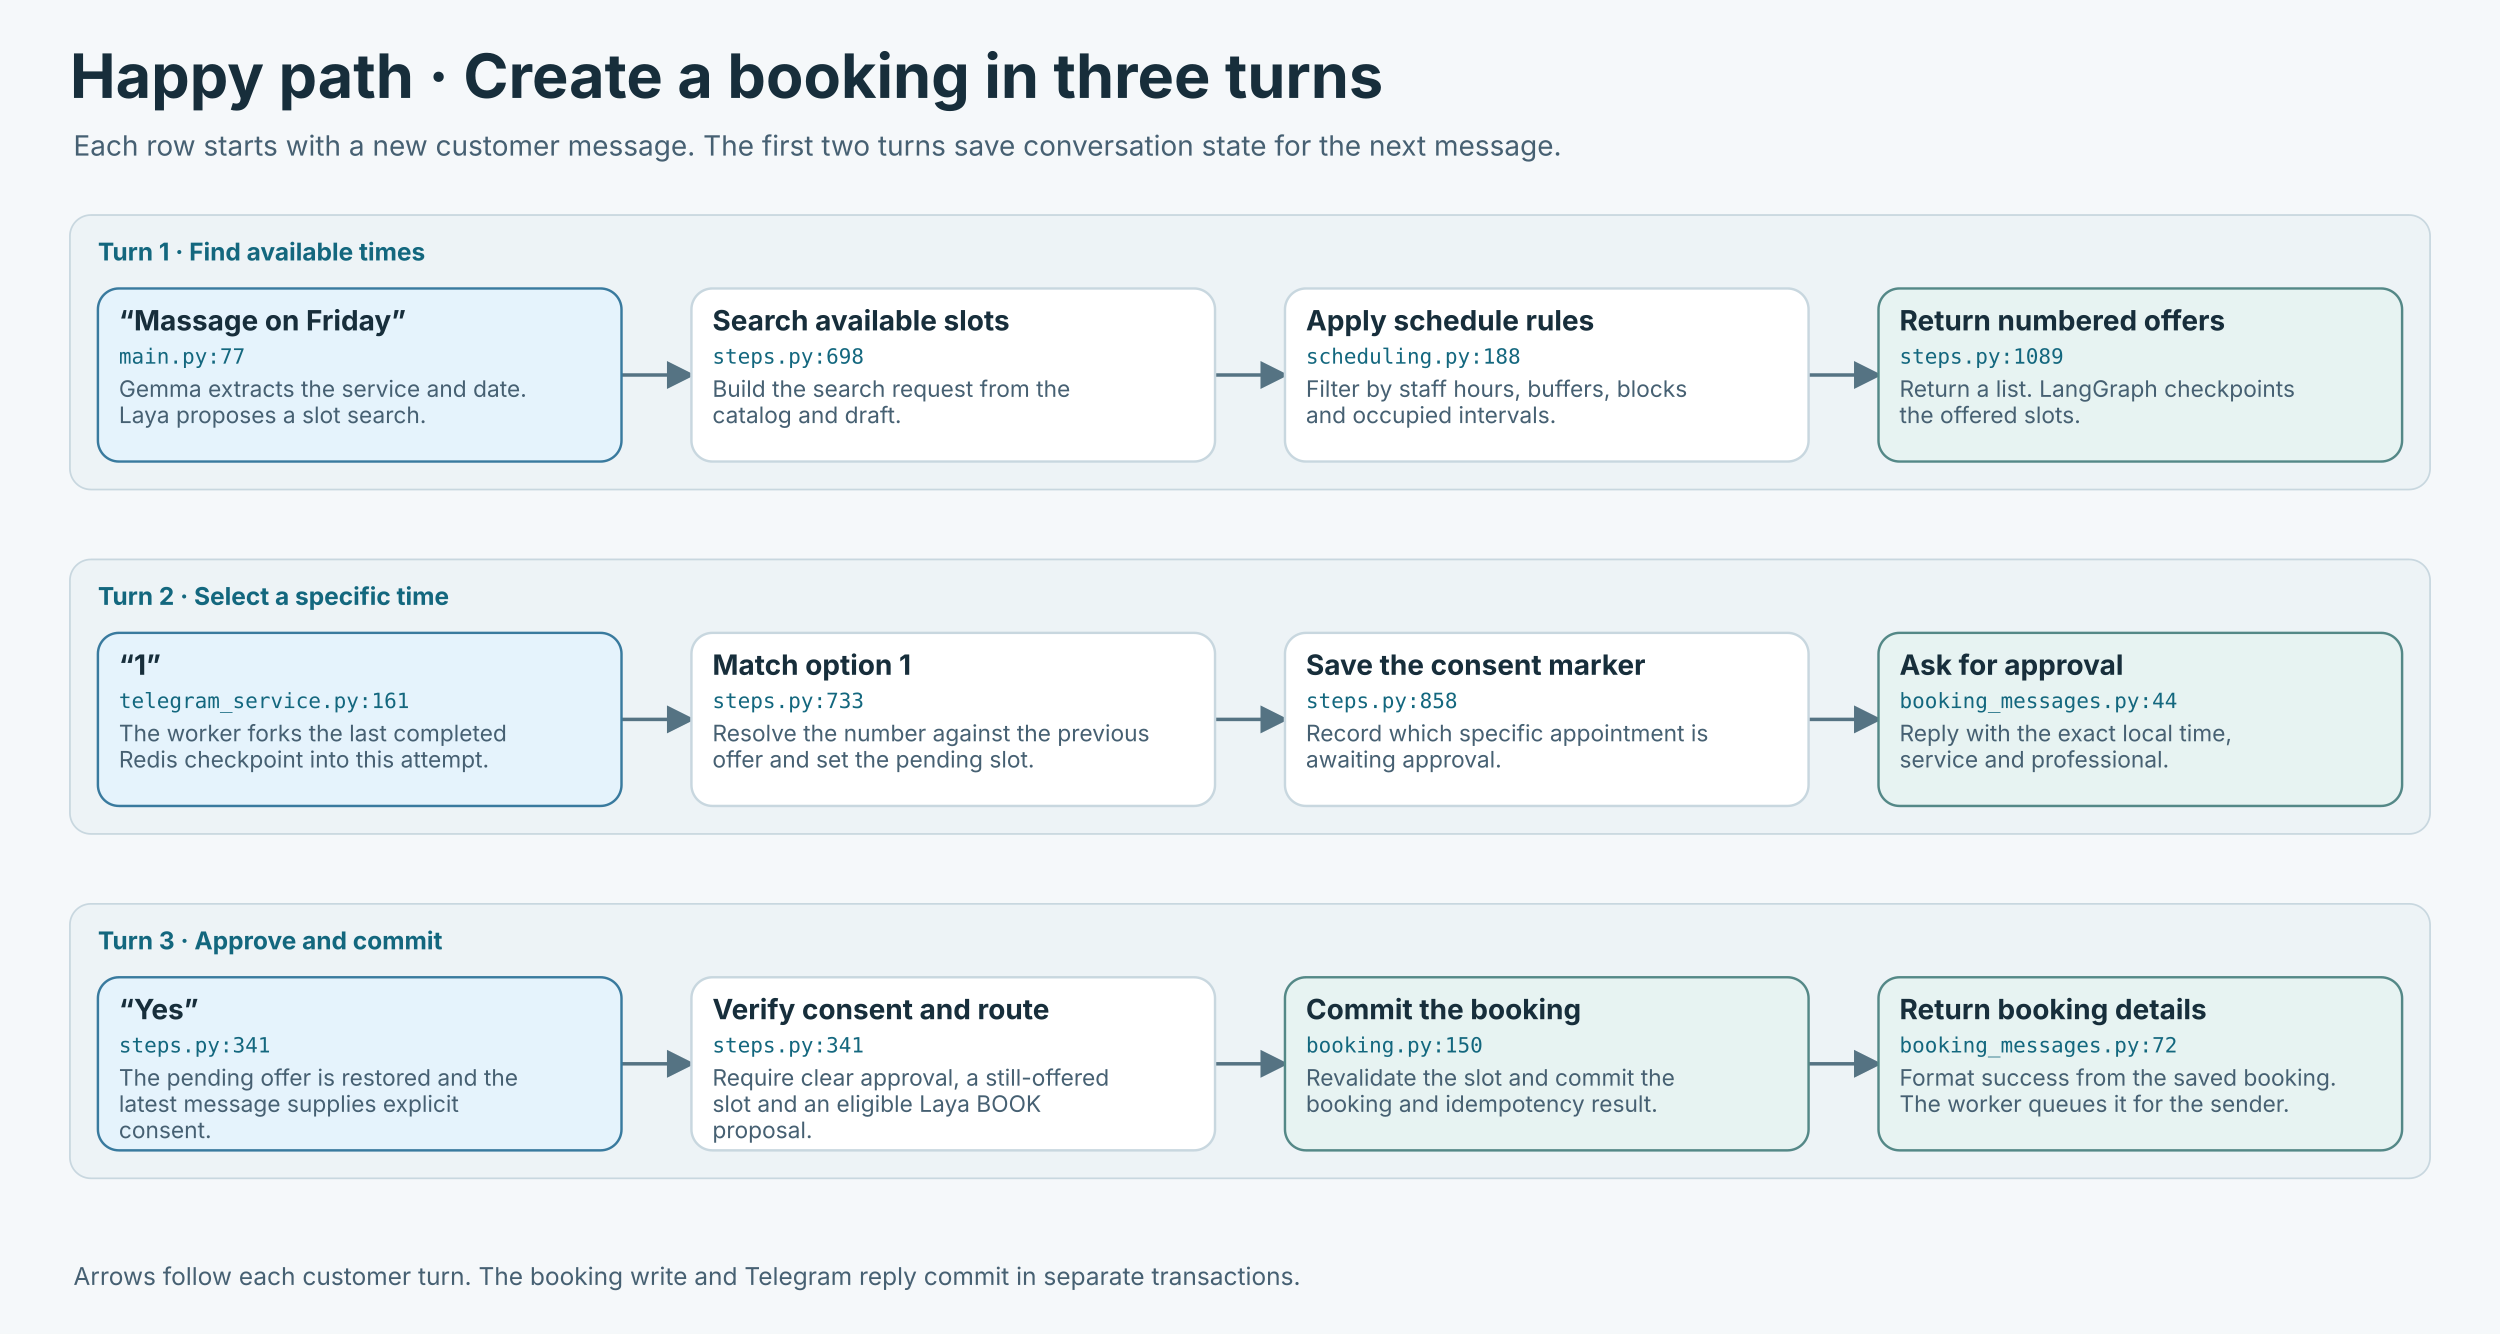
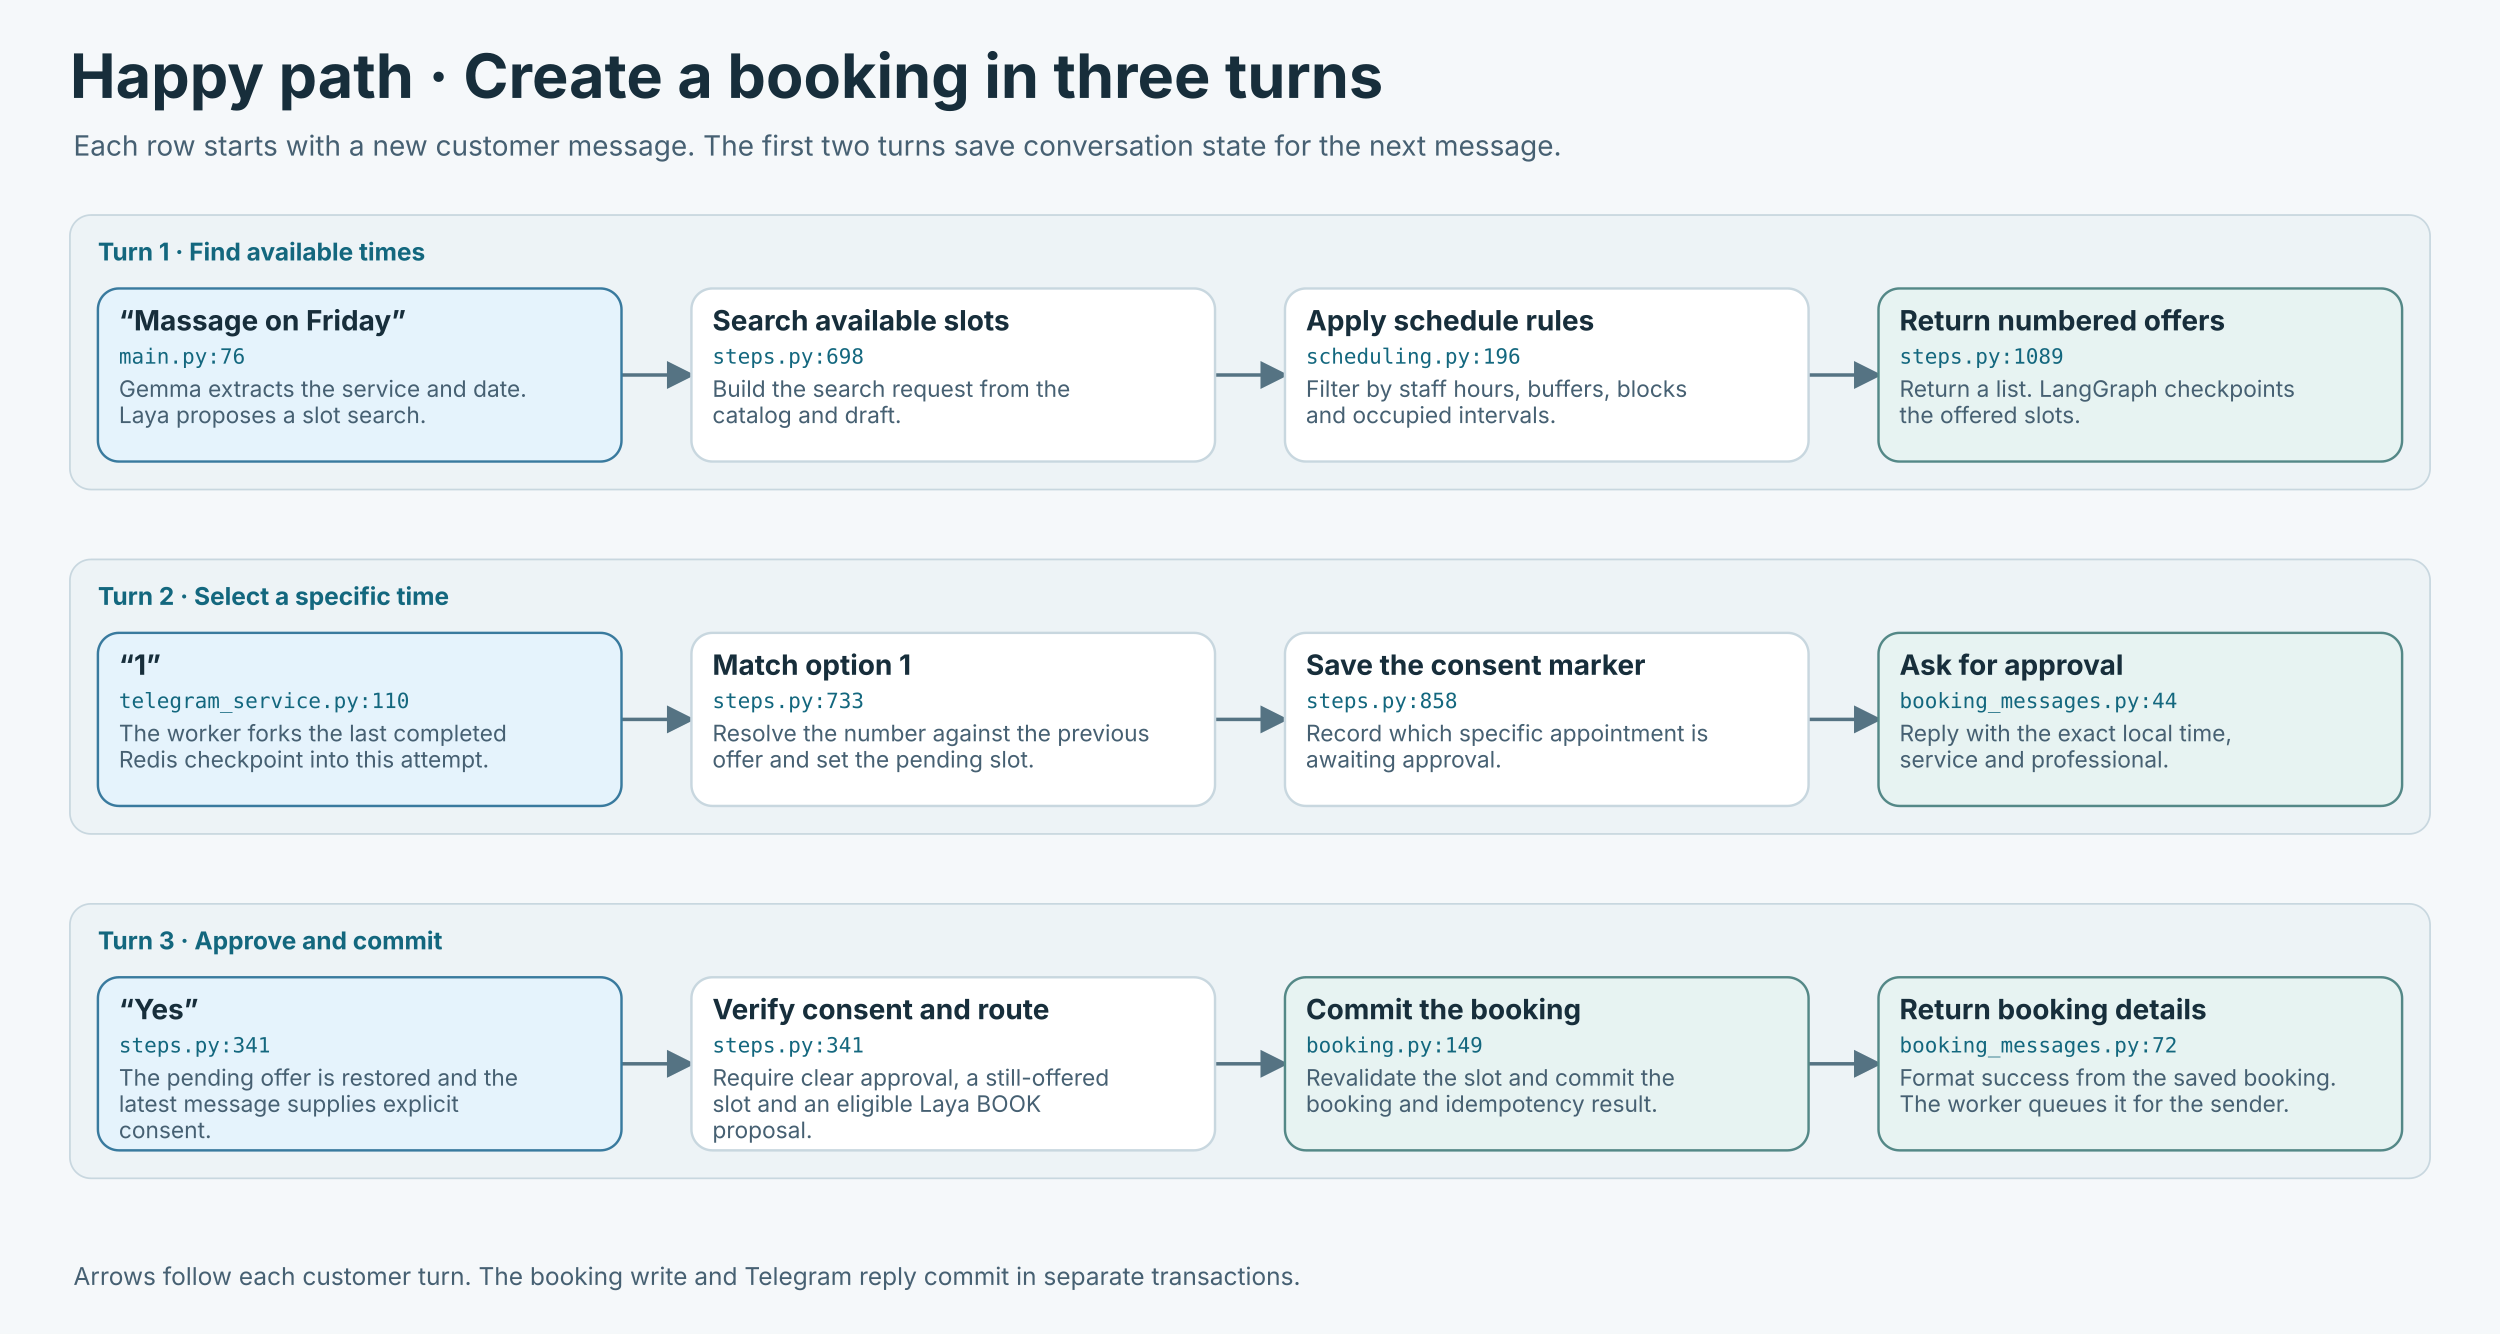
<svg xmlns="http://www.w3.org/2000/svg" viewBox="0 0 1430 763" width="1430" height="763" role="img" aria-label="Happy path · Create a booking in three turns">
  <rect x="0" y="0" width="1430" height="763" rx="0" fill="#f5f8fa" stroke="none" stroke-width="1" />
  <text x="40" y="56" fill="#172e3b" font-size="35" font-weight="700" font-family="system-ui, -apple-system, sans-serif">Happy path · Create a booking in three turns</text>
  <text x="42" y="89" fill="#466072" font-size="16" font-weight="400" font-family="system-ui, -apple-system, sans-serif">Each row starts with a new customer message. The first two turns save conversation state for the next message.</text>
  <defs>
    <marker id="arrow" markerWidth="8" markerHeight="8" refX="7" refY="4" orient="auto">
      <path d="M0 0L8 4L0 8Z" fill="#557383" />
    </marker>
  </defs>
  <rect x="40" y="123" width="1350" height="157" rx="12" fill="#edf3f6" stroke="#c8d7df" stroke-width="1" />
  <rect x="40" y="320" width="1350" height="157" rx="12" fill="#edf3f6" stroke="#c8d7df" stroke-width="1" />
  <rect x="40" y="517" width="1350" height="157" rx="12" fill="#edf3f6" stroke="#c8d7df" stroke-width="1" />
  <polyline points="355.5,214.5 395.5,214.5" stroke="#557383" stroke-width="2" fill="none" marker-end="url(#arrow)" data-from="request" data-to="search" data-kind="flow" />
  <polyline points="695.0,214.5 735.0,214.5" stroke="#557383" stroke-width="2" fill="none" marker-end="url(#arrow)" data-from="search" data-to="availability" data-kind="flow" />
  <polyline points="1034.5,214.5 1074.5,214.5" stroke="#557383" stroke-width="2" fill="none" marker-end="url(#arrow)" data-from="availability" data-to="offer" data-kind="flow" />
  <polyline points="355.5,411.5 395.5,411.5" stroke="#557383" stroke-width="2" fill="none" marker-end="url(#arrow)" data-from="choice" data-to="select" data-kind="flow" />
  <polyline points="695.0,411.5 735.0,411.5" stroke="#557383" stroke-width="2" fill="none" marker-end="url(#arrow)" data-from="select" data-to="prepare" data-kind="flow" />
  <polyline points="1034.5,411.5 1074.5,411.5" stroke="#557383" stroke-width="2" fill="none" marker-end="url(#arrow)" data-from="prepare" data-to="ask" data-kind="flow" />
  <polyline points="355.5,608.5 395.5,608.5" stroke="#557383" stroke-width="2" fill="none" marker-end="url(#arrow)" data-from="yes" data-to="gate" data-kind="flow" />
  <polyline points="695.0,608.5 735.0,608.5" stroke="#557383" stroke-width="2" fill="none" marker-end="url(#arrow)" data-from="gate" data-to="create" data-kind="flow" />
  <polyline points="1034.5,608.5 1074.5,608.5" stroke="#557383" stroke-width="2" fill="none" marker-end="url(#arrow)" data-from="create" data-to="done" data-kind="flow" />
  <rect x="55" y="131" width="239" height="25" rx="2" fill="#edf3f6" stroke="none" stroke-width="1" />
  <text x="56" y="149" fill="#13677e" font-size="14" font-weight="700" font-family="system-ui, -apple-system, sans-serif">Turn 1 · Find available times</text>
  <g id="request" data-source="app/main.py#telegram_webhook">
-     <a href="https://github.com/ktakanopy/capy-appointment-bot/blob/72bab8b361b592df1df9eb6e5e6993bb513bc036/app/main.py#L77">
+     <a href="https://github.com/ktakanopy/capy-appointment-bot/blob/74ad694028cda5022582d3e426b95d6573960624/app/main.py#L76">
      <rect x="56.0" y="165" width="299.5" height="99" rx="12" fill="#e5f3fc" stroke="#397a9e" stroke-width="1.4" />
      <text x="68.0" y="189" fill="#172e3b" font-size="16" font-weight="700" font-family="system-ui, -apple-system, sans-serif">“Massage on Friday”</text>
-       <text x="68.0" y="208" fill="#13677e" font-size="12" font-weight="400" font-family="ui-monospace, Menlo, monospace">main.py:77</text>
+       <text x="68.0" y="208" fill="#13677e" font-size="12" font-weight="400" font-family="ui-monospace, Menlo, monospace">main.py:76</text>
      <text x="68.0" y="227" fill="#466072" font-size="13" font-weight="400" font-family="system-ui, -apple-system, sans-serif">Gemma extracts the service and date.</text>
      <text x="68.0" y="242" fill="#466072" font-size="13" font-weight="400" font-family="system-ui, -apple-system, sans-serif">Laya proposes a slot search.</text>
    </a>
  </g>
  <g id="search" data-source="app/graph/steps.py#search">
-     <a href="https://github.com/ktakanopy/capy-appointment-bot/blob/72bab8b361b592df1df9eb6e5e6993bb513bc036/app/graph/steps.py#L698">
+     <a href="https://github.com/ktakanopy/capy-appointment-bot/blob/74ad694028cda5022582d3e426b95d6573960624/app/graph/steps.py#L698">
      <rect x="395.5" y="165" width="299.5" height="99" rx="12" fill="#ffffff" stroke="#c8d7df" stroke-width="1.4" />
      <text x="407.5" y="189" fill="#172e3b" font-size="16" font-weight="700" font-family="system-ui, -apple-system, sans-serif">Search available slots</text>
      <text x="407.5" y="208" fill="#13677e" font-size="12" font-weight="400" font-family="ui-monospace, Menlo, monospace">steps.py:698</text>
      <text x="407.5" y="227" fill="#466072" font-size="13" font-weight="400" font-family="system-ui, -apple-system, sans-serif">Build the search request from the</text>
      <text x="407.5" y="242" fill="#466072" font-size="13" font-weight="400" font-family="system-ui, -apple-system, sans-serif">catalog and draft.</text>
    </a>
  </g>
  <g id="availability" data-source="app/scheduling.py#AvailabilityService.search">
-     <a href="https://github.com/ktakanopy/capy-appointment-bot/blob/72bab8b361b592df1df9eb6e5e6993bb513bc036/app/scheduling.py#L188">
+     <a href="https://github.com/ktakanopy/capy-appointment-bot/blob/74ad694028cda5022582d3e426b95d6573960624/app/scheduling.py#L196">
      <rect x="735.0" y="165" width="299.5" height="99" rx="12" fill="#ffffff" stroke="#c8d7df" stroke-width="1.4" />
      <text x="747.0" y="189" fill="#172e3b" font-size="16" font-weight="700" font-family="system-ui, -apple-system, sans-serif">Apply schedule rules</text>
-       <text x="747.0" y="208" fill="#13677e" font-size="12" font-weight="400" font-family="ui-monospace, Menlo, monospace">scheduling.py:188</text>
+       <text x="747.0" y="208" fill="#13677e" font-size="12" font-weight="400" font-family="ui-monospace, Menlo, monospace">scheduling.py:196</text>
      <text x="747.0" y="227" fill="#466072" font-size="13" font-weight="400" font-family="system-ui, -apple-system, sans-serif">Filter by staff hours, buffers, blocks</text>
      <text x="747.0" y="242" fill="#466072" font-size="13" font-weight="400" font-family="system-ui, -apple-system, sans-serif">and occupied intervals.</text>
    </a>
  </g>
  <g id="offer" data-source="app/graph/steps.py#persist">
-     <a href="https://github.com/ktakanopy/capy-appointment-bot/blob/72bab8b361b592df1df9eb6e5e6993bb513bc036/app/graph/steps.py#L1089">
+     <a href="https://github.com/ktakanopy/capy-appointment-bot/blob/74ad694028cda5022582d3e426b95d6573960624/app/graph/steps.py#L1089">
      <rect x="1074.5" y="165" width="299.5" height="99" rx="12" fill="#e7f3f2" stroke="#548887" stroke-width="1.4" />
      <text x="1086.5" y="189" fill="#172e3b" font-size="16" font-weight="700" font-family="system-ui, -apple-system, sans-serif">Return numbered offers</text>
      <text x="1086.5" y="208" fill="#13677e" font-size="12" font-weight="400" font-family="ui-monospace, Menlo, monospace">steps.py:1089</text>
      <text x="1086.5" y="227" fill="#466072" font-size="13" font-weight="400" font-family="system-ui, -apple-system, sans-serif">Return a list. LangGraph checkpoints</text>
      <text x="1086.5" y="242" fill="#466072" font-size="13" font-weight="400" font-family="system-ui, -apple-system, sans-serif">the offered slots.</text>
    </a>
  </g>
  <rect x="55" y="328" width="255" height="25" rx="2" fill="#edf3f6" stroke="none" stroke-width="1" />
  <text x="56" y="346" fill="#13677e" font-size="14" font-weight="700" font-family="system-ui, -apple-system, sans-serif">Turn 2 · Select a specific time</text>
  <g id="choice" data-source="app/telegram_service.py#_restore_turn_checkpoint">
-     <a href="https://github.com/ktakanopy/capy-appointment-bot/blob/72bab8b361b592df1df9eb6e5e6993bb513bc036/app/telegram_service.py#L161">
+     <a href="https://github.com/ktakanopy/capy-appointment-bot/blob/74ad694028cda5022582d3e426b95d6573960624/app/telegram_service.py#L110">
      <rect x="56.0" y="362" width="299.5" height="99" rx="12" fill="#e5f3fc" stroke="#397a9e" stroke-width="1.4" />
      <text x="68.0" y="386" fill="#172e3b" font-size="16" font-weight="700" font-family="system-ui, -apple-system, sans-serif">“1”</text>
-       <text x="68.0" y="405" fill="#13677e" font-size="12" font-weight="400" font-family="ui-monospace, Menlo, monospace">telegram_service.py:161</text>
+       <text x="68.0" y="405" fill="#13677e" font-size="12" font-weight="400" font-family="ui-monospace, Menlo, monospace">telegram_service.py:110</text>
      <text x="68.0" y="424" fill="#466072" font-size="13" font-weight="400" font-family="system-ui, -apple-system, sans-serif">The worker forks the last completed</text>
      <text x="68.0" y="439" fill="#466072" font-size="13" font-weight="400" font-family="system-ui, -apple-system, sans-serif">Redis checkpoint into this attempt.</text>
    </a>
  </g>
  <g id="select" data-source="app/graph/steps.py#select">
-     <a href="https://github.com/ktakanopy/capy-appointment-bot/blob/72bab8b361b592df1df9eb6e5e6993bb513bc036/app/graph/steps.py#L733">
+     <a href="https://github.com/ktakanopy/capy-appointment-bot/blob/74ad694028cda5022582d3e426b95d6573960624/app/graph/steps.py#L733">
      <rect x="395.5" y="362" width="299.5" height="99" rx="12" fill="#ffffff" stroke="#c8d7df" stroke-width="1.4" />
      <text x="407.5" y="386" fill="#172e3b" font-size="16" font-weight="700" font-family="system-ui, -apple-system, sans-serif">Match option 1</text>
      <text x="407.5" y="405" fill="#13677e" font-size="12" font-weight="400" font-family="ui-monospace, Menlo, monospace">steps.py:733</text>
      <text x="407.5" y="424" fill="#466072" font-size="13" font-weight="400" font-family="system-ui, -apple-system, sans-serif">Resolve the number against the previous</text>
      <text x="407.5" y="439" fill="#466072" font-size="13" font-weight="400" font-family="system-ui, -apple-system, sans-serif">offer and set the pending slot.</text>
    </a>
  </g>
  <g id="prepare" data-source="app/graph/steps.py#_prepare_create">
-     <a href="https://github.com/ktakanopy/capy-appointment-bot/blob/72bab8b361b592df1df9eb6e5e6993bb513bc036/app/graph/steps.py#L858">
+     <a href="https://github.com/ktakanopy/capy-appointment-bot/blob/74ad694028cda5022582d3e426b95d6573960624/app/graph/steps.py#L858">
      <rect x="735.0" y="362" width="299.5" height="99" rx="12" fill="#ffffff" stroke="#c8d7df" stroke-width="1.4" />
      <text x="747.0" y="386" fill="#172e3b" font-size="16" font-weight="700" font-family="system-ui, -apple-system, sans-serif">Save the consent marker</text>
      <text x="747.0" y="405" fill="#13677e" font-size="12" font-weight="400" font-family="ui-monospace, Menlo, monospace">steps.py:858</text>
      <text x="747.0" y="424" fill="#466072" font-size="13" font-weight="400" font-family="system-ui, -apple-system, sans-serif">Record which specific appointment is</text>
      <text x="747.0" y="439" fill="#466072" font-size="13" font-weight="400" font-family="system-ui, -apple-system, sans-serif">awaiting approval.</text>
    </a>
  </g>
  <g id="ask" data-source="app/graph/booking_messages.py#booking_confirmation_question">
-     <a href="https://github.com/ktakanopy/capy-appointment-bot/blob/72bab8b361b592df1df9eb6e5e6993bb513bc036/app/graph/booking_messages.py#L44">
+     <a href="https://github.com/ktakanopy/capy-appointment-bot/blob/74ad694028cda5022582d3e426b95d6573960624/app/graph/booking_messages.py#L44">
      <rect x="1074.5" y="362" width="299.5" height="99" rx="12" fill="#e7f3f2" stroke="#548887" stroke-width="1.4" />
      <text x="1086.5" y="386" fill="#172e3b" font-size="16" font-weight="700" font-family="system-ui, -apple-system, sans-serif">Ask for approval</text>
      <text x="1086.5" y="405" fill="#13677e" font-size="12" font-weight="400" font-family="ui-monospace, Menlo, monospace">booking_messages.py:44</text>
      <text x="1086.5" y="424" fill="#466072" font-size="13" font-weight="400" font-family="system-ui, -apple-system, sans-serif">Reply with the exact local time,</text>
      <text x="1086.5" y="439" fill="#466072" font-size="13" font-weight="400" font-family="system-ui, -apple-system, sans-serif">service and professional.</text>
    </a>
  </g>
  <rect x="55" y="525" width="223" height="25" rx="2" fill="#edf3f6" stroke="none" stroke-width="1" />
  <text x="56" y="543" fill="#13677e" font-size="14" font-weight="700" font-family="system-ui, -apple-system, sans-serif">Turn 3 · Approve and commit</text>
  <g id="yes" data-source="app/graph/steps.py#_route_booking_consent">
-     <a href="https://github.com/ktakanopy/capy-appointment-bot/blob/72bab8b361b592df1df9eb6e5e6993bb513bc036/app/graph/steps.py#L341">
+     <a href="https://github.com/ktakanopy/capy-appointment-bot/blob/74ad694028cda5022582d3e426b95d6573960624/app/graph/steps.py#L341">
      <rect x="56.0" y="559" width="299.5" height="99" rx="12" fill="#e5f3fc" stroke="#397a9e" stroke-width="1.4" />
      <text x="68.0" y="583" fill="#172e3b" font-size="16" font-weight="700" font-family="system-ui, -apple-system, sans-serif">“Yes”</text>
      <text x="68.0" y="602" fill="#13677e" font-size="12" font-weight="400" font-family="ui-monospace, Menlo, monospace">steps.py:341</text>
      <text x="68.0" y="621" fill="#466072" font-size="13" font-weight="400" font-family="system-ui, -apple-system, sans-serif">The pending offer is restored and the</text>
      <text x="68.0" y="636" fill="#466072" font-size="13" font-weight="400" font-family="system-ui, -apple-system, sans-serif">latest message supplies explicit</text>
      <text x="68.0" y="651" fill="#466072" font-size="13" font-weight="400" font-family="system-ui, -apple-system, sans-serif">consent.</text>
    </a>
  </g>
  <g id="gate" data-source="app/graph/steps.py#_route_booking_consent">
-     <a href="https://github.com/ktakanopy/capy-appointment-bot/blob/72bab8b361b592df1df9eb6e5e6993bb513bc036/app/graph/steps.py#L341">
+     <a href="https://github.com/ktakanopy/capy-appointment-bot/blob/74ad694028cda5022582d3e426b95d6573960624/app/graph/steps.py#L341">
      <rect x="395.5" y="559" width="299.5" height="99" rx="12" fill="#ffffff" stroke="#c8d7df" stroke-width="1.4" />
      <text x="407.5" y="583" fill="#172e3b" font-size="16" font-weight="700" font-family="system-ui, -apple-system, sans-serif">Verify consent and route</text>
      <text x="407.5" y="602" fill="#13677e" font-size="12" font-weight="400" font-family="ui-monospace, Menlo, monospace">steps.py:341</text>
      <text x="407.5" y="621" fill="#466072" font-size="13" font-weight="400" font-family="system-ui, -apple-system, sans-serif">Require clear approval, a still-offered</text>
      <text x="407.5" y="636" fill="#466072" font-size="13" font-weight="400" font-family="system-ui, -apple-system, sans-serif">slot and an eligible Laya BOOK</text>
      <text x="407.5" y="651" fill="#466072" font-size="13" font-weight="400" font-family="system-ui, -apple-system, sans-serif">proposal.</text>
    </a>
  </g>
  <g id="create" data-source="app/booking.py#BookingService.create">
-     <a href="https://github.com/ktakanopy/capy-appointment-bot/blob/72bab8b361b592df1df9eb6e5e6993bb513bc036/app/booking.py#L150">
+     <a href="https://github.com/ktakanopy/capy-appointment-bot/blob/74ad694028cda5022582d3e426b95d6573960624/app/booking.py#L149">
      <rect x="735.0" y="559" width="299.5" height="99" rx="12" fill="#e7f3f2" stroke="#548887" stroke-width="1.4" />
      <text x="747.0" y="583" fill="#172e3b" font-size="16" font-weight="700" font-family="system-ui, -apple-system, sans-serif">Commit the booking</text>
-       <text x="747.0" y="602" fill="#13677e" font-size="12" font-weight="400" font-family="ui-monospace, Menlo, monospace">booking.py:150</text>
+       <text x="747.0" y="602" fill="#13677e" font-size="12" font-weight="400" font-family="ui-monospace, Menlo, monospace">booking.py:149</text>
      <text x="747.0" y="621" fill="#466072" font-size="13" font-weight="400" font-family="system-ui, -apple-system, sans-serif">Revalidate the slot and commit the</text>
      <text x="747.0" y="636" fill="#466072" font-size="13" font-weight="400" font-family="system-ui, -apple-system, sans-serif">booking and idempotency result.</text>
    </a>
  </g>
  <g id="done" data-source="app/graph/booking_messages.py#booking_created_reply">
-     <a href="https://github.com/ktakanopy/capy-appointment-bot/blob/72bab8b361b592df1df9eb6e5e6993bb513bc036/app/graph/booking_messages.py#L72">
+     <a href="https://github.com/ktakanopy/capy-appointment-bot/blob/74ad694028cda5022582d3e426b95d6573960624/app/graph/booking_messages.py#L72">
      <rect x="1074.5" y="559" width="299.5" height="99" rx="12" fill="#e7f3f2" stroke="#548887" stroke-width="1.4" />
      <text x="1086.5" y="583" fill="#172e3b" font-size="16" font-weight="700" font-family="system-ui, -apple-system, sans-serif">Return booking details</text>
      <text x="1086.5" y="602" fill="#13677e" font-size="12" font-weight="400" font-family="ui-monospace, Menlo, monospace">booking_messages.py:72</text>
      <text x="1086.5" y="621" fill="#466072" font-size="13" font-weight="400" font-family="system-ui, -apple-system, sans-serif">Format success from the saved booking.</text>
      <text x="1086.5" y="636" fill="#466072" font-size="13" font-weight="400" font-family="system-ui, -apple-system, sans-serif">The worker queues it for the sender.</text>
    </a>
  </g>
  <text x="42" y="735" fill="#466072" font-size="14" font-weight="400" font-family="system-ui, -apple-system, sans-serif">Arrows follow each customer turn. The booking write and Telegram reply commit in separate transactions.</text>
</svg>
